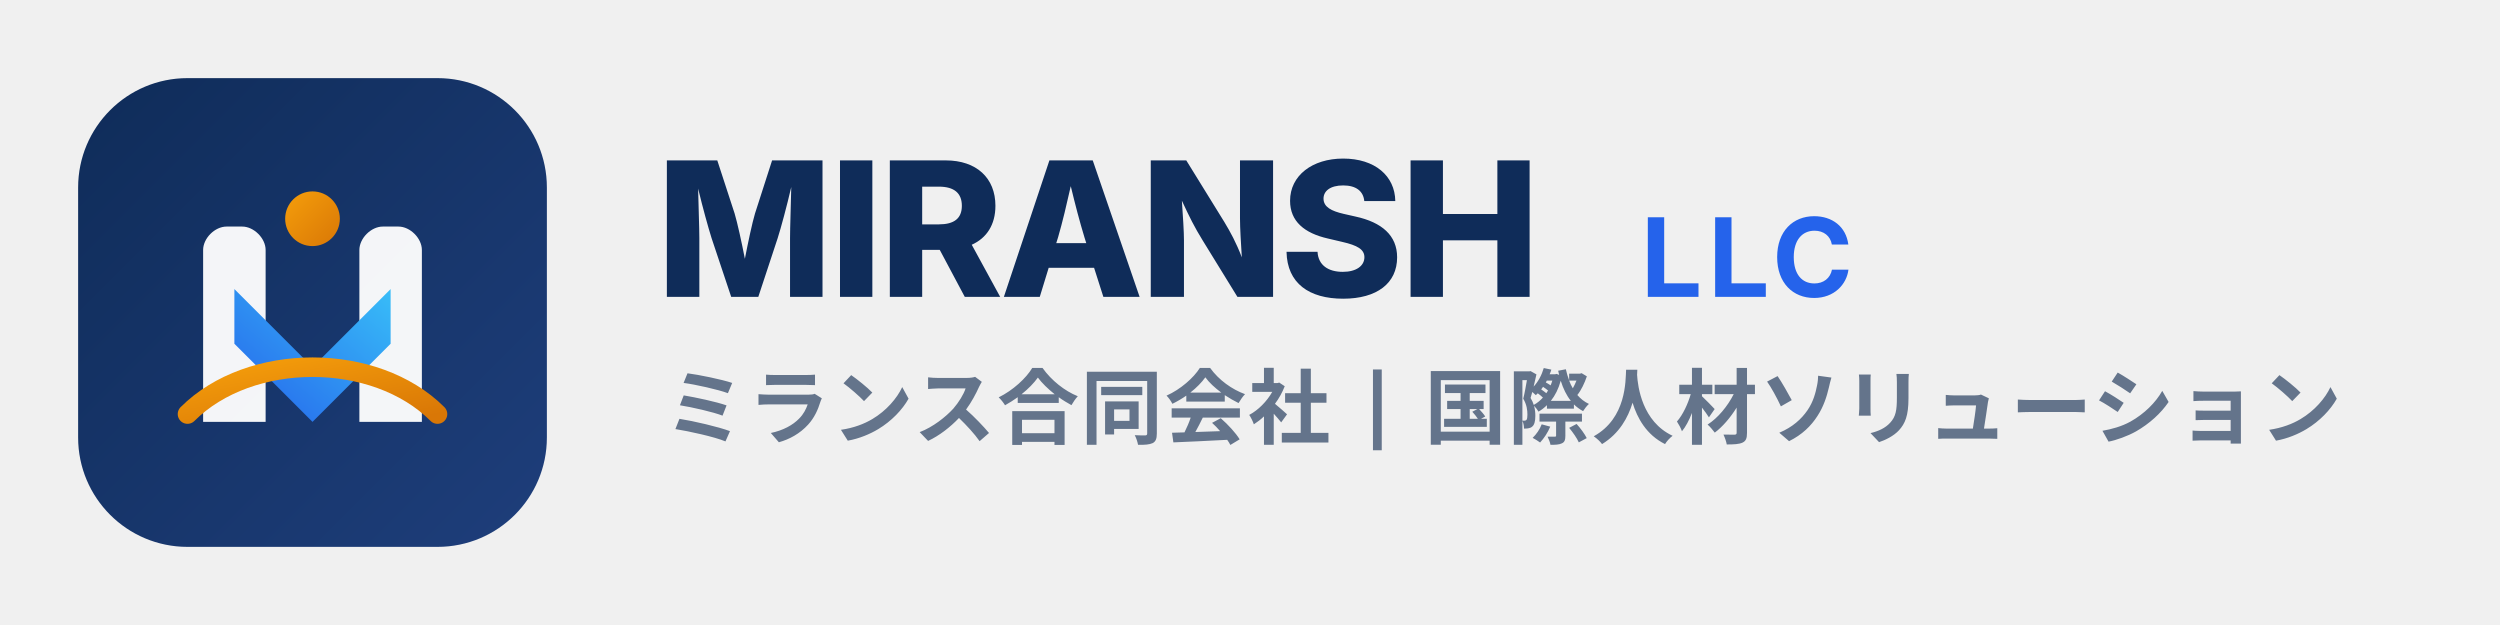
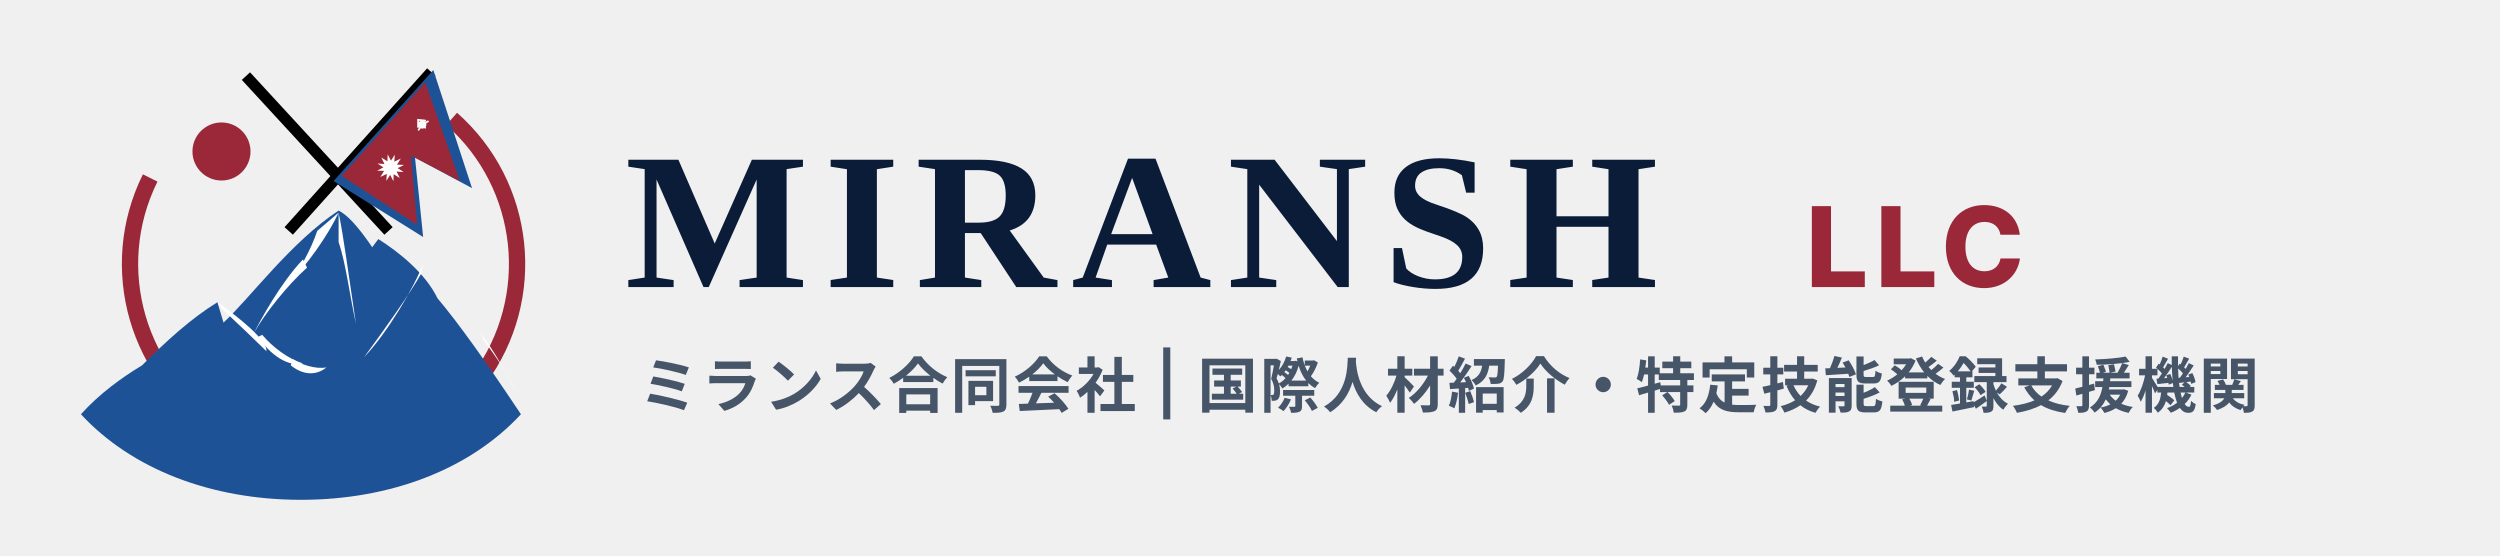
- <svg xmlns="http://www.w3.org/2000/svg" viewBox="0 0 320 80" fill="none">
-   <defs>
-     <linearGradient id="full_mGrad1" x1="0%" y1="0%" x2="100%" y2="100%">
-       <stop offset="0%" stop-color="#0F2C59" />
-       <stop offset="100%" stop-color="#1E3E7B" />
-     </linearGradient>
-     <linearGradient id="full_mGrad2" x1="0%" y1="100%" x2="100%" y2="0%">
-       <stop offset="0%" stop-color="#2563EB" />
-       <stop offset="100%" stop-color="#38BDF8" />
-     </linearGradient>
-     <linearGradient id="full_goldGrad" x1="0%" y1="0%" x2="100%" y2="100%">
-       <stop offset="0%" stop-color="#F59E0B" />
-       <stop offset="100%" stop-color="#D97706" />
-     </linearGradient>
-   </defs>
-   <g transform="translate(10, 10)">
-     <rect width="60" height="60" rx="14" fill="url(#full_mGrad1)" />
-     <circle cx="30" cy="18" r="3.5" fill="url(#full_goldGrad)" />
-     <path d="M16 44V22C16 20.5 17.5 19 19 19H21C22.5 19 24 20.5 24 22V44H16Z" fill="#FFFFFF" fill-opacity="0.95" />
-     <path d="M36 44V22C36 20.5 37.5 19 39 19H41C42.5 19 44 20.5 44 22V44H36Z" fill="#FFFFFF" fill-opacity="0.95" />
-     <path d="M20 27L30 37L40 27V34L30 44L20 34V27Z" fill="url(#full_mGrad2)" />
-     <path d="M14 43C22 35 38 35 46 43" stroke="url(#full_goldGrad)" stroke-width="2.5" stroke-linecap="round" />
+ <svg xmlns="http://www.w3.org/2000/svg" viewBox="0 0 540 120" fill="none">
+   <g transform="translate(10, 5) scale(0.22)">
+     <path d="M 102 152 A 190 190 0 1 0 398 94" stroke="#9B2838" stroke-width="16" stroke-linecap="butt" fill="none" />
+     <circle cx="172" cy="126" r="28.5" fill="#9B2838" />
+     <line x1="196" y1="52" x2="336" y2="204" stroke="#000000" stroke-width="11" stroke-linecap="butt" />
+     <line x1="238" y1="204" x2="378" y2="48" stroke="#000000" stroke-width="11" stroke-linecap="butt" />
+     <path d="M 282 155 L 380 46 L 418 162 L 362 132 L 370 210 Z" fill="#1E5296" />
+     <path d="M 290 150 L 372 58 L 406 155 L 358 130 L 364 198 Z" fill="#9B2838" />
+     <g transform="translate(366, 96) rotate(-42) scale(0.95)">
+       <path d="M -11.5 0 A 11.5 11.5 0 0 0 11.5 0 A 9 9 0 0 1 -11.5 0 Z" fill="#FFFFFF" />
+       <circle cx="0" cy="5" r="4.2" fill="#FFFFFF" />
+       <path d="M -5 4 L 0 -1.5 L 5 4 M -6.5 6.5 L 0 5 L 6.5 6.5 M 0 9.5 L 0 5" stroke="#FFFFFF" stroke-width="1.8" stroke-linecap="round" />
+     </g>
+     <g transform="translate(338, 142) rotate(-42) scale(0.9)">
+       <circle cx="0" cy="0" r="7.5" fill="#FFFFFF" />
+       <path d="M 0 -15 L 2.2 -7.5 L 0 0 L -2.2 -7.5 Z                M 7.5 -13 L 5.5 -5.5 L 0 0 L 2.2 -7.5 Z                M 13 -7.5 L 7.5 -2.2 L 0 0 L 5.5 -5.5 Z                M 15 0 L 7.5 2.2 L 0 0 L 7.5 -2.2 Z                M 13 7.5 L 5.5 5.5 L 0 0 L 7.5 2.2 Z                M 7.5 13 L 2.2 7.5 L 0 0 L 5.5 5.5 Z                M 0 15 L -2.2 7.5 L 0 0 L 2.2 7.5 Z                M -7.5 13 L -5.5 5.5 L 0 0 L -2.2 7.5 Z                M -13 7.5 L -7.5 2.2 L 0 0 L -5.5 5.5 Z                M -15 0 L -7.5 -2.2 L 0 0 L -7.5 2.2 Z                M -13 -7.5 L -5.5 -5.5 L 0 0 L -7.5 -2.2 Z                M -7.5 -13 L -2.2 -7.5 L 0 0 L -5.5 -5.5 Z" fill="#FFFFFF" />
+     </g>
+     <path d="M 94 336 C 118 312, 142 290, 168 274 L 174 294 C 200 270, 240 215, 287 184 C 295 188, 305 198, 320 220 L 326 212 C 345 224, 372 245, 384 270 C 405 295, 430 330, 466 384 C 416 438, 338 468, 250 468 C 162 468, 84 438, 34 384 C 52 364, 74 348, 94 336 Z" fill="#1E5296" />
+     <path d="M 287 186 C 278 206, 255 240, 235 258 C 248 245, 260 222, 266 204 Z" fill="#FFFFFF" />
+     <path d="M 287 186 C 292 210, 296 242, 304 295 C 298 268, 294 235, 287 215 Z" fill="#FFFFFF" />
+     <path d="M 252 232 C 230 255, 210 292, 204 304 C 214 286, 236 258, 256 240 Z" fill="#FFFFFF" />
+     <path d="M 370 236 C 362 258, 335 304, 312 328 C 334 298, 358 264, 368 246 Z" fill="#FFFFFF" />
+     <path d="M 168 274 C 188 288, 218 312, 216 322 C 208 314, 185 292, 172 280 Z" fill="#FFFFFF" />
+     <path d="M 208 308 C 220 326, 238 338, 252 334 C 238 330, 222 318, 212 306 Z" fill="#FFFFFF" />
+     <path d="M 240 336 C 255 348, 268 344, 275 338 C 264 340, 250 335, 242 330 Z" fill="#FFFFFF" />
+     <path d="M 426 304 C 440 322, 452 344, 460 360 C 454 346, 442 328, 430 312 Z" fill="#FFFFFF" />
  </g>
-   <text x="84" y="38" font-family="'Plus Jakarta Sans', -apple-system, sans-serif" font-size="24" font-weight="800" fill="#0F2C59" letter-spacing="-0.02em">
+   <text x="135" y="62" font-family="'Times New Roman', 'Playfair Display', 'Georgia', serif" font-size="42" font-weight="700" fill="#0B1C38" letter-spacing="0.08em">
    MIRANSH
  </text>
-   <text x="210" y="38" font-family="'Plus Jakarta Sans', -apple-system, sans-serif" font-size="14" font-weight="700" fill="#2563EB" letter-spacing="0.05em">
+   <text x="390" y="62" font-family="'Plus Jakarta Sans', -apple-system, sans-serif" font-size="24" font-weight="800" fill="#9B2838" letter-spacing="0.06em">
    LLC
  </text>
-   <text x="85" y="56" font-family="'Noto Sans JP', 'Plus Jakarta Sans', sans-serif" font-size="10.5" font-weight="600" fill="#64748B" letter-spacing="0.02em">
-     ミランス合同会社 | 国際人材ソリューション
+   <text x="138" y="88" font-family="'Noto Sans JP', 'Hiragino Sans', -apple-system, sans-serif" font-size="13" font-weight="600" fill="#475569" letter-spacing="0.04em">
+     ミランス合同会社 | 国際人材紹介・特定技能登録支援機関
  </text>
</svg>
